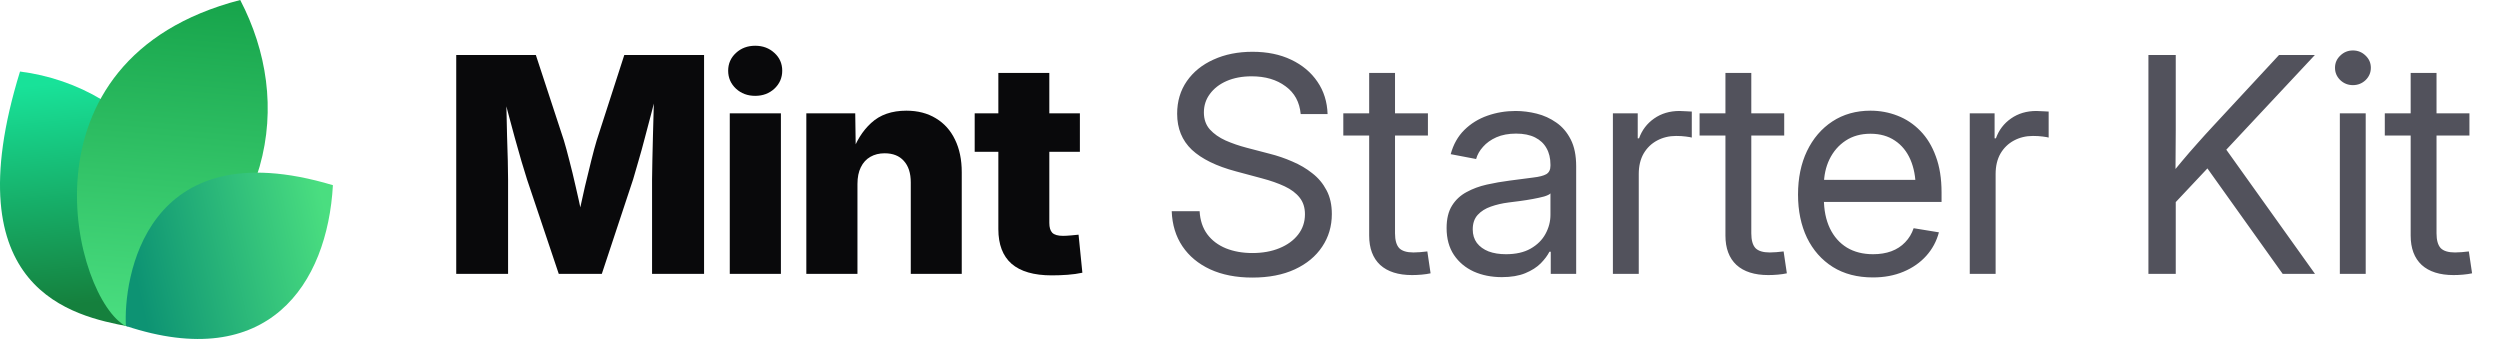
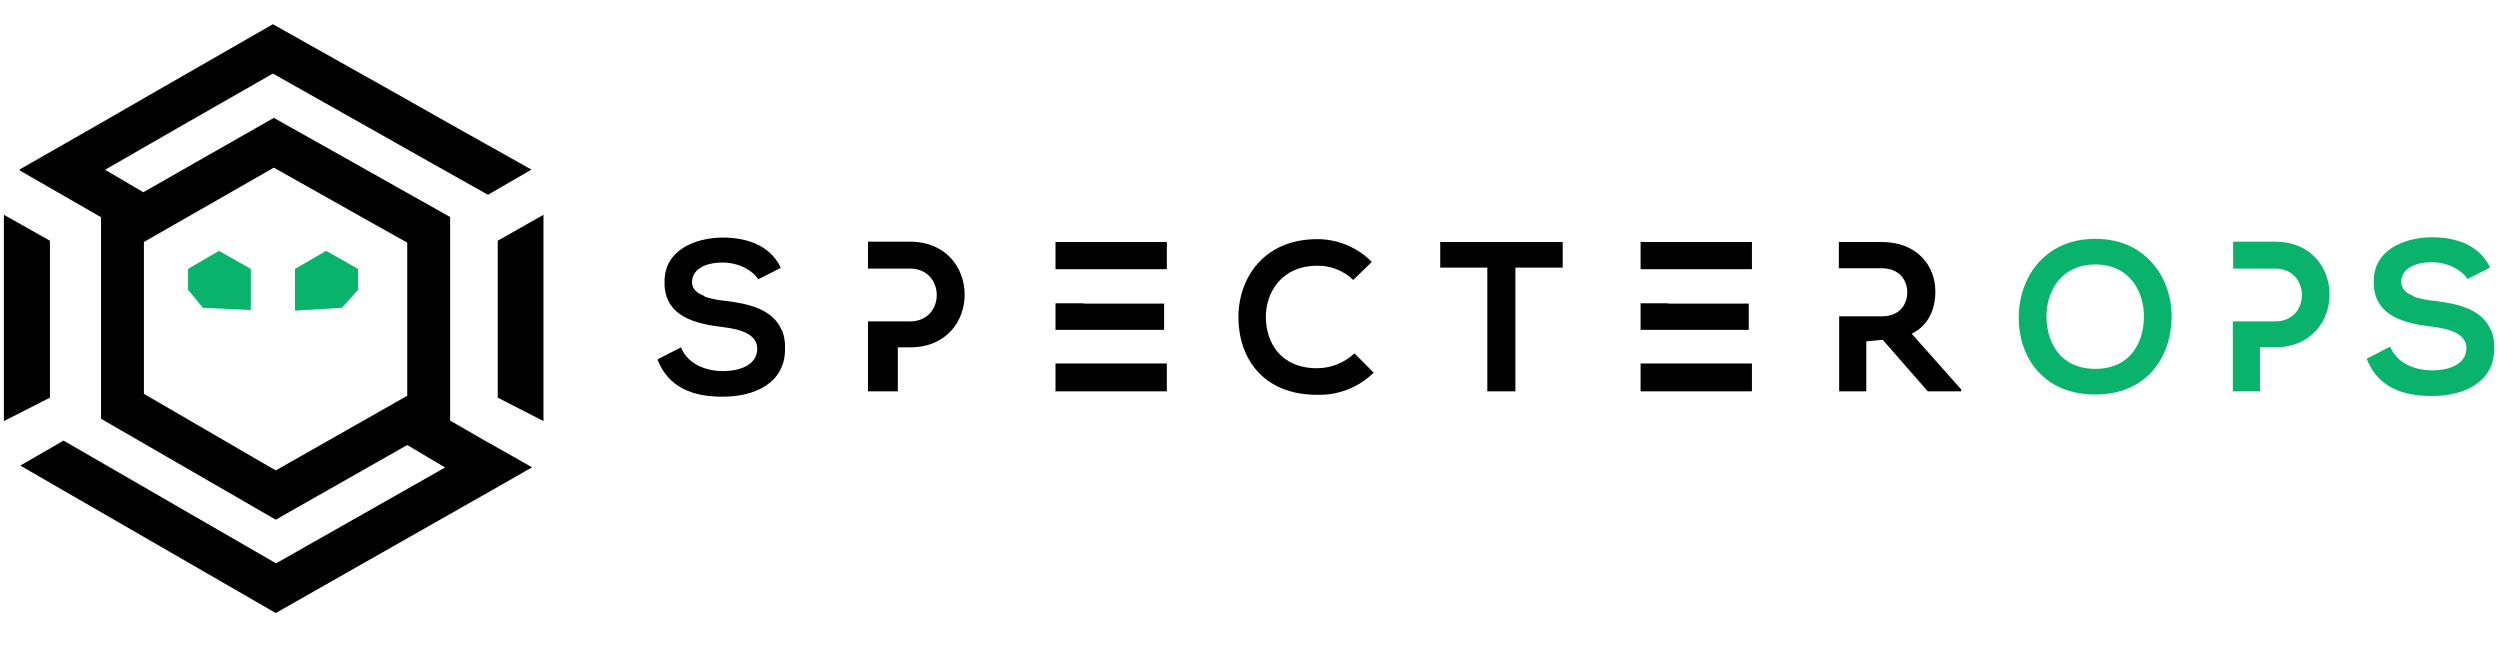
- <svg xmlns="http://www.w3.org/2000/svg" width="177" height="24" viewBox="0 0 177 24" fill="none">
-   <path d="M9.061 23.108C5.268 22.377 -3.391 20.627 1.417 5.064C9.634 6.099 16.973 14.064 9.061 23.108Z" fill="url(#paint0_linear_17557_2020)" />
-   <path d="M8.919 23.094C5.276 21.222 0.784 4.209 17.007 0C20.757 7.193 19.621 16.545 8.919 23.094Z" fill="url(#paint1_linear_17557_2020)" />
-   <path d="M8.914 23.079C8.735 19.882 10.159 9.085 23.57 13.111C23.181 20.123 18.984 26.418 8.914 23.079Z" fill="url(#paint2_linear_17557_2020)" />
-   <path d="M32.301 19.392V3.894H37.938L39.925 9.948C40.036 10.315 40.164 10.787 40.31 11.362C40.462 11.938 40.611 12.552 40.757 13.204C40.91 13.855 41.048 14.483 41.173 15.086C41.305 15.682 41.412 16.192 41.495 16.615H40.695C40.771 16.192 40.871 15.682 40.996 15.086C41.128 14.49 41.267 13.866 41.412 13.214C41.565 12.562 41.714 11.948 41.86 11.373C42.005 10.79 42.133 10.315 42.244 9.948L44.2 3.894H49.848V19.392H46.166V12.704C46.166 12.357 46.173 11.917 46.187 11.383C46.2 10.849 46.214 10.27 46.228 9.646C46.249 9.022 46.266 8.391 46.28 7.753C46.301 7.115 46.311 6.519 46.311 5.964H46.623C46.485 6.561 46.332 7.181 46.166 7.826C45.999 8.471 45.833 9.102 45.666 9.719C45.507 10.336 45.351 10.901 45.198 11.414C45.053 11.928 44.928 12.357 44.824 12.704L42.608 19.392H39.561L37.314 12.704C37.203 12.357 37.072 11.928 36.919 11.414C36.773 10.901 36.614 10.34 36.441 9.729C36.274 9.112 36.104 8.481 35.931 7.836C35.764 7.192 35.608 6.567 35.463 5.964H35.827C35.834 6.512 35.844 7.105 35.858 7.743C35.872 8.374 35.886 9.005 35.9 9.636C35.92 10.26 35.938 10.839 35.952 11.373C35.965 11.907 35.972 12.351 35.972 12.704V19.392H32.301ZM51.668 19.392V8.024H55.288V19.392H51.668ZM53.468 6.786C52.927 6.786 52.473 6.616 52.105 6.276C51.738 5.93 51.554 5.507 51.554 5.007C51.554 4.508 51.738 4.088 52.105 3.749C52.473 3.409 52.927 3.239 53.468 3.239C54.009 3.239 54.463 3.409 54.83 3.749C55.198 4.082 55.382 4.501 55.382 5.007C55.382 5.507 55.198 5.93 54.83 6.276C54.463 6.616 54.009 6.786 53.468 6.786ZM60.708 13.027V19.392H57.088V8.024H60.551L60.593 10.967H60.281C60.593 10.024 61.061 9.268 61.685 8.7C62.309 8.124 63.138 7.836 64.171 7.836C64.975 7.836 65.672 8.017 66.262 8.377C66.851 8.731 67.302 9.234 67.614 9.885C67.933 10.537 68.092 11.307 68.092 12.194V19.392H64.483V12.912C64.483 12.26 64.32 11.754 63.994 11.394C63.675 11.033 63.221 10.853 62.632 10.853C62.25 10.853 61.914 10.936 61.623 11.102C61.332 11.269 61.106 11.515 60.947 11.841C60.787 12.16 60.708 12.555 60.708 13.027ZM76.456 8.024V10.749H69.008V8.024H76.456ZM70.683 5.163H74.292V15.783C74.292 16.102 74.361 16.334 74.5 16.48C74.646 16.625 74.899 16.698 75.259 16.698C75.405 16.698 75.596 16.688 75.831 16.667C76.074 16.646 76.251 16.629 76.362 16.615L76.632 19.309C76.313 19.378 75.963 19.427 75.582 19.455C75.207 19.482 74.836 19.496 74.469 19.496C73.2 19.496 72.25 19.222 71.619 18.674C70.995 18.127 70.683 17.308 70.683 16.22V5.163Z" fill="#09090B" />
-   <path d="M88.667 19.652C87.523 19.652 86.528 19.458 85.682 19.07C84.843 18.681 84.188 18.137 83.716 17.437C83.245 16.736 82.992 15.908 82.957 14.951H84.933C84.968 15.596 85.148 16.14 85.474 16.584C85.8 17.021 86.24 17.354 86.795 17.582C87.35 17.804 87.974 17.915 88.667 17.915C89.388 17.915 90.026 17.801 90.581 17.572C91.143 17.343 91.583 17.024 91.902 16.615C92.228 16.199 92.391 15.717 92.391 15.169C92.391 14.698 92.266 14.306 92.017 13.994C91.767 13.675 91.413 13.408 90.956 13.193C90.498 12.978 89.954 12.787 89.323 12.621L87.502 12.132C86.123 11.765 85.082 11.255 84.382 10.603C83.689 9.944 83.342 9.095 83.342 8.055C83.342 7.174 83.571 6.404 84.028 5.746C84.486 5.087 85.117 4.577 85.921 4.217C86.726 3.849 87.645 3.666 88.678 3.666C89.718 3.666 90.63 3.853 91.413 4.227C92.204 4.602 92.824 5.122 93.275 5.787C93.726 6.446 93.965 7.209 93.993 8.076H92.089C92.013 7.23 91.656 6.574 91.018 6.11C90.387 5.638 89.586 5.403 88.615 5.403C87.95 5.403 87.36 5.513 86.847 5.735C86.341 5.957 85.946 6.262 85.661 6.651C85.377 7.032 85.235 7.469 85.235 7.961C85.235 8.447 85.377 8.849 85.661 9.168C85.946 9.48 86.317 9.74 86.774 9.948C87.232 10.149 87.724 10.319 88.251 10.457L89.884 10.884C90.439 11.023 90.977 11.206 91.496 11.435C92.023 11.657 92.495 11.934 92.911 12.267C93.334 12.593 93.67 12.995 93.92 13.474C94.17 13.945 94.294 14.504 94.294 15.149C94.294 16.015 94.066 16.788 93.608 17.468C93.157 18.148 92.512 18.681 91.673 19.07C90.834 19.458 89.832 19.652 88.667 19.652ZM101.097 8.024V9.594H95.106V8.024H101.097ZM96.937 5.163H98.767V16.521C98.767 17 98.865 17.347 99.059 17.562C99.26 17.77 99.6 17.874 100.078 17.874C100.21 17.874 100.366 17.867 100.546 17.853C100.733 17.832 100.903 17.815 101.056 17.801L101.285 19.351C101.097 19.392 100.886 19.423 100.65 19.444C100.414 19.465 100.189 19.475 99.974 19.475C98.996 19.475 98.244 19.236 97.717 18.758C97.197 18.272 96.937 17.579 96.937 16.677V5.163ZM106.33 19.621C105.595 19.621 104.932 19.489 104.343 19.226C103.754 18.955 103.285 18.564 102.939 18.05C102.592 17.53 102.419 16.896 102.419 16.147C102.419 15.495 102.547 14.965 102.804 14.556C103.06 14.146 103.403 13.828 103.833 13.599C104.263 13.363 104.742 13.186 105.269 13.068C105.796 12.95 106.333 12.857 106.881 12.787C107.574 12.69 108.132 12.617 108.555 12.569C108.978 12.52 109.287 12.441 109.481 12.33C109.675 12.212 109.772 12.014 109.772 11.737V11.654C109.772 11.203 109.679 10.815 109.492 10.489C109.311 10.163 109.041 9.91 108.68 9.729C108.32 9.549 107.872 9.459 107.338 9.459C106.805 9.459 106.34 9.546 105.945 9.719C105.556 9.892 105.241 10.118 104.998 10.395C104.755 10.665 104.593 10.953 104.509 11.258L102.71 10.915C102.897 10.222 103.22 9.65 103.677 9.199C104.135 8.748 104.679 8.412 105.31 8.19C105.941 7.968 106.607 7.857 107.307 7.857C107.8 7.857 108.295 7.92 108.795 8.044C109.301 8.169 109.765 8.381 110.188 8.679C110.611 8.97 110.951 9.369 111.208 9.875C111.464 10.374 111.593 11.005 111.593 11.768V19.392H109.793V17.822H109.7C109.568 18.085 109.363 18.359 109.086 18.643C108.809 18.921 108.444 19.153 107.994 19.34C107.543 19.527 106.988 19.621 106.33 19.621ZM106.621 17.998C107.321 17.998 107.904 17.867 108.368 17.603C108.84 17.333 109.19 16.986 109.419 16.563C109.654 16.133 109.772 15.682 109.772 15.211V13.692C109.703 13.769 109.554 13.841 109.325 13.911C109.096 13.973 108.829 14.032 108.524 14.088C108.226 14.143 107.921 14.192 107.609 14.233C107.304 14.275 107.033 14.309 106.798 14.337C106.354 14.393 105.938 14.49 105.549 14.628C105.168 14.76 104.86 14.954 104.624 15.211C104.388 15.467 104.27 15.811 104.27 16.241C104.27 16.615 104.367 16.934 104.561 17.198C104.762 17.461 105.04 17.662 105.393 17.801C105.747 17.933 106.156 17.998 106.621 17.998ZM114.193 19.392V8.024H115.951V9.792H116.045C116.253 9.209 116.61 8.741 117.116 8.388C117.622 8.034 118.219 7.857 118.905 7.857C119.058 7.857 119.217 7.864 119.384 7.878C119.55 7.885 119.682 7.892 119.779 7.899V9.74C119.716 9.719 119.578 9.695 119.363 9.667C119.155 9.639 118.922 9.625 118.666 9.625C118.174 9.625 117.726 9.733 117.324 9.948C116.922 10.163 116.603 10.471 116.367 10.874C116.138 11.276 116.024 11.758 116.024 12.319V19.392H114.193ZM126.322 8.024V9.594H120.33V8.024H126.322ZM122.161 5.163H123.992V16.521C123.992 17 124.089 17.347 124.283 17.562C124.484 17.77 124.824 17.874 125.302 17.874C125.434 17.874 125.59 17.867 125.77 17.853C125.958 17.832 126.127 17.815 126.28 17.801L126.509 19.351C126.322 19.392 126.11 19.423 125.874 19.444C125.639 19.465 125.413 19.475 125.198 19.475C124.221 19.475 123.468 19.236 122.941 18.758C122.421 18.272 122.161 17.579 122.161 16.677V5.163ZM132.604 19.642C131.502 19.642 130.555 19.396 129.765 18.903C128.974 18.404 128.364 17.714 127.934 16.834C127.511 15.946 127.3 14.927 127.3 13.775C127.3 12.611 127.511 11.584 127.934 10.697C128.364 9.802 128.964 9.102 129.734 8.596C130.51 8.089 131.408 7.836 132.428 7.836C133.1 7.836 133.738 7.954 134.341 8.19C134.952 8.426 135.489 8.783 135.954 9.261C136.425 9.74 136.793 10.343 137.056 11.071C137.327 11.792 137.462 12.645 137.462 13.63V14.296H128.433V12.735H136.463L135.631 13.297C135.631 12.541 135.506 11.876 135.257 11.3C135.007 10.725 134.643 10.277 134.165 9.958C133.686 9.632 133.107 9.469 132.428 9.469C131.748 9.469 131.162 9.632 130.67 9.958C130.177 10.284 129.796 10.725 129.526 11.279C129.262 11.827 129.13 12.441 129.13 13.12V14.046C129.13 14.864 129.273 15.572 129.557 16.168C129.841 16.757 130.243 17.211 130.763 17.53C131.283 17.842 131.901 17.998 132.615 17.998C133.093 17.998 133.523 17.929 133.905 17.79C134.293 17.645 134.619 17.433 134.882 17.156C135.153 16.879 135.354 16.546 135.486 16.157L137.275 16.449C137.108 17.08 136.81 17.634 136.38 18.113C135.95 18.591 135.413 18.966 134.768 19.236C134.123 19.507 133.402 19.642 132.604 19.642ZM139.459 19.392V8.024H141.217V9.792H141.311C141.519 9.209 141.876 8.741 142.382 8.388C142.888 8.034 143.485 7.857 144.171 7.857C144.324 7.857 144.483 7.864 144.649 7.878C144.816 7.885 144.948 7.892 145.045 7.899V9.74C144.982 9.719 144.844 9.695 144.629 9.667C144.421 9.639 144.188 9.625 143.932 9.625C143.439 9.625 142.992 9.733 142.59 9.948C142.188 10.163 141.869 10.471 141.633 10.874C141.404 11.276 141.29 11.758 141.29 12.319V19.392H139.459ZM153.429 14.961V12.715C153.783 12.257 154.136 11.82 154.49 11.404C154.844 10.981 155.204 10.565 155.572 10.156C155.939 9.74 156.314 9.327 156.695 8.918L161.355 3.894H163.893L157.277 10.967H157.184L153.429 14.961ZM152.108 19.392V3.894H154.043V9.241L154.022 12.559L154.043 13.505V19.392H152.108ZM161.615 19.392L155.967 11.477L157.173 9.969L163.903 19.392H161.615ZM165.661 19.392V8.024H167.492V19.392H165.661ZM166.587 6.027C166.24 6.027 165.942 5.909 165.692 5.673C165.443 5.43 165.318 5.139 165.318 4.799C165.318 4.459 165.443 4.172 165.692 3.936C165.942 3.693 166.24 3.572 166.587 3.572C166.934 3.572 167.232 3.693 167.482 3.936C167.731 4.172 167.856 4.459 167.856 4.799C167.856 5.139 167.731 5.43 167.482 5.673C167.232 5.909 166.934 6.027 166.587 6.027ZM174.836 8.024V9.594H168.844V8.024H174.836ZM170.675 5.163H172.506V16.521C172.506 17 172.603 17.347 172.797 17.562C172.998 17.77 173.338 17.874 173.816 17.874C173.948 17.874 174.104 17.867 174.284 17.853C174.472 17.832 174.641 17.815 174.794 17.801L175.023 19.351C174.836 19.392 174.624 19.423 174.388 19.444C174.153 19.465 173.927 19.475 173.712 19.475C172.735 19.475 171.982 19.236 171.455 18.758C170.935 18.272 170.675 17.579 170.675 16.677V5.163Z" fill="#52525C" />
-   <defs>
-     <linearGradient id="paint0_linear_17557_2020" x1="3.776" y1="5.916" x2="5.232" y2="21.559" gradientUnits="userSpaceOnUse">
-       <stop stop-color="#18E299" />
-       <stop offset="1" stop-color="#15803D" />
-     </linearGradient>
-     <linearGradient id="paint1_linear_17557_2020" x1="12.171" y1="-0.718" x2="10.19" y2="22.983" gradientUnits="userSpaceOnUse">
-       <stop stop-color="#16A34A" />
-       <stop offset="1" stop-color="#4ADE80" />
-     </linearGradient>
-     <linearGradient id="paint2_linear_17557_2020" x1="23.133" y1="15.353" x2="9.338" y2="18.52" gradientUnits="userSpaceOnUse">
-       <stop stop-color="#4ADE80" />
-       <stop offset="1" stop-color="#0D9373" />
-     </linearGradient>
-   </defs>
+ <svg xmlns="http://www.w3.org/2000/svg" width="240" height="62" viewBox="0 0 259 62" fill="none">
+   <path d="M81.329 33.564C81.35 32.936 81.239 32.311 81.003 31.729H80.97C80.088 29.631 77.67 29.008 75.122 28.713C74.367 28.643 73.622 28.489 72.9 28.254H73.096C72.247 27.959 71.692 27.533 71.692 26.746C71.724 25.632 72.737 24.747 74.893 24.747C76.559 24.747 78.03 25.599 78.552 26.484L80.872 25.304C80.872 25.271 80.839 25.271 80.839 25.239H80.872C79.696 22.846 77.213 22.157 74.828 22.157C71.986 22.19 68.849 23.469 68.849 26.681V27.172C69.078 30.286 71.855 31.073 74.893 31.434C76.919 31.663 78.454 32.253 78.454 33.695C78.422 35.334 76.723 35.99 74.893 35.99C73.064 35.99 71.234 35.236 70.548 33.532L68.13 34.777C68.13 34.81 68.163 34.81 68.163 34.843H68.13C69.274 37.661 71.692 38.645 74.861 38.645C78.291 38.645 81.329 37.17 81.329 33.728V33.564Z" fill="black" />
+   <path d="M112.236 35.203H109.351V38.088H120.884V35.203H112.236Z" fill="black" />
+   <path d="M115.013 31.719H120.6V28.998H112.236V28.966H109.351V31.719H115.013Z" fill="black" />
+   <path d="M109.351 25.435H120.884V22.616H109.351V25.435Z" fill="black" />
+   <path d="M94.267 22.584H89.922V25.37H94.267C97.959 25.37 97.991 30.844 94.267 30.844H89.922V38.088H93.016V33.532H94.29C101.837 33.532 101.814 22.584 94.267 22.584Z" fill="black" />
+   <path d="M136.468 35.695C132.645 35.695 131.175 33.007 131.142 30.451C131.11 27.894 132.743 25.075 136.468 25.075C137.155 25.063 137.837 25.187 138.476 25.44C139.115 25.694 139.698 26.07 140.192 26.55L142.12 24.682C141.38 23.932 140.5 23.338 139.53 22.933C138.559 22.528 137.519 22.32 136.468 22.322C130.881 22.322 128.267 26.419 128.3 30.483C128.333 34.548 130.75 38.448 136.468 38.448C137.546 38.478 138.619 38.29 139.624 37.896C140.628 37.502 141.544 36.91 142.316 36.154L140.323 34.154C139.277 35.136 137.9 35.686 136.468 35.695Z" fill="black" />
+   <path d="M149.186 25.271H154.087V38.088H156.995V25.271H161.895V22.616H149.209V25.271H149.186Z" fill="black" />
+   <path d="M172.84 35.203H169.965V38.088H181.498V35.203H172.84Z" fill="black" />
+   <path d="M175.78 31.719H181.171V28.998H172.807V28.966H169.965V31.719H175.78Z" fill="black" />
+   <path d="M169.965 25.435H181.498V22.616H169.965V25.435Z" fill="black" />
+   <path d="M217.076 22.289C211.751 22.289 209.137 26.386 209.137 30.45C209.137 34.515 211.653 38.415 217.076 38.415C222.499 38.415 224.95 34.416 224.982 30.418C225.015 26.419 222.391 22.289 217.076 22.289ZM217.076 35.76C213.449 35.76 212.077 33.04 212.012 30.483C211.947 27.861 213.449 24.944 217.076 24.944C220.702 24.944 222.173 27.861 222.107 30.483C222.065 33.03 220.702 35.76 217.076 35.76Z" fill="#09B36B" />
+   <path d="M235.698 22.584H231.353V25.37H235.698C239.39 25.37 239.423 30.844 235.698 30.844H231.32V38.088H234.13V33.532H235.665C243.245 33.532 243.212 22.584 235.698 22.584Z" fill="#09B36B" />
+   <path d="M258.404 33.564C258.425 32.936 258.314 32.311 258.078 31.729H258.045C257.163 29.631 254.745 29.008 252.197 28.713C251.442 28.643 250.697 28.489 249.975 28.254H250.171C249.989 28.198 249.814 28.121 249.649 28.025C249.388 27.919 249.165 27.738 249.007 27.505C248.85 27.271 248.766 26.996 248.766 26.714C248.799 25.599 249.812 24.714 251.968 24.714C253.634 24.714 255.105 25.567 255.627 26.451L257.947 25.271C257.947 25.239 257.914 25.239 257.914 25.206H257.947C256.771 22.813 254.288 22.125 251.903 22.125C249.06 22.157 245.924 23.436 245.924 26.648V27.13C246.153 30.244 248.93 31.031 251.968 31.391C253.994 31.621 255.497 32.211 255.529 33.62C255.497 35.259 253.798 35.914 251.968 35.914C250.139 35.914 248.309 35.161 247.623 33.456L245.205 34.702C245.205 34.734 245.238 34.734 245.238 34.767H245.205C246.349 37.586 248.766 38.569 251.935 38.569C255.366 38.569 258.404 37.094 258.404 33.653V33.554V33.564Z" fill="#09B36B" />
+   <path d="M200.502 27.73C200.502 25.042 198.575 22.616 194.948 22.616H190.505V25.337H194.948C196.778 25.337 197.594 26.583 197.594 27.828C197.594 29.074 196.81 30.319 194.948 30.319H190.538V38.088H193.347V32.909L195.046 32.745L199.718 38.088H203.181V37.891L198.052 32.122C199.891 31.204 200.502 29.467 200.502 27.73Z" fill="black" />
+   <path d="M19.484 25.403V27.566L21.02 29.434L25.985 29.664V25.403L22.686 23.534L19.484 25.403Z" fill="#09B36B" />
+   <path d="M30.559 25.403V29.73L35.427 29.434L37.093 27.566V25.403L33.794 23.534L30.559 25.403Z" fill="#09B36B" />
+   <path d="M50.586 43.398L46.601 41.103L46.633 41.071V20.027L40.981 16.848L36.734 14.455L28.37 9.758L20.137 14.445L15.89 16.871L14.845 17.461L10.892 15.133L12.198 14.379L18.406 10.807L28.272 5.169L38.335 10.839L44.542 14.347L50.554 17.723L55.03 15.133V15.101L46.731 10.446L40.524 6.939L28.272 0.055L16.217 6.972L10.009 10.544L2.038 15.101V15.199L10.467 20.05V40.93L28.566 51.386L42.19 43.65L46.111 45.977L28.599 55.909L6.579 43.191L2.103 45.781L28.566 61.055L50.554 48.567L55.095 45.977V45.945L50.586 43.388V43.398ZM14.91 38.35V22.617L18.112 20.781L22.359 18.355L28.37 14.914L34.545 18.388L38.792 20.781L42.19 22.682V38.547L28.566 46.282L14.91 38.35Z" fill="black" />
+   <path d="M51.566 22.485V38.743L56.304 41.169V19.798L51.566 22.485Z" fill="black" />
+   <path d="M5.174 22.485L0.404 19.798V41.169L5.174 38.743V22.485Z" fill="black" />
</svg>
